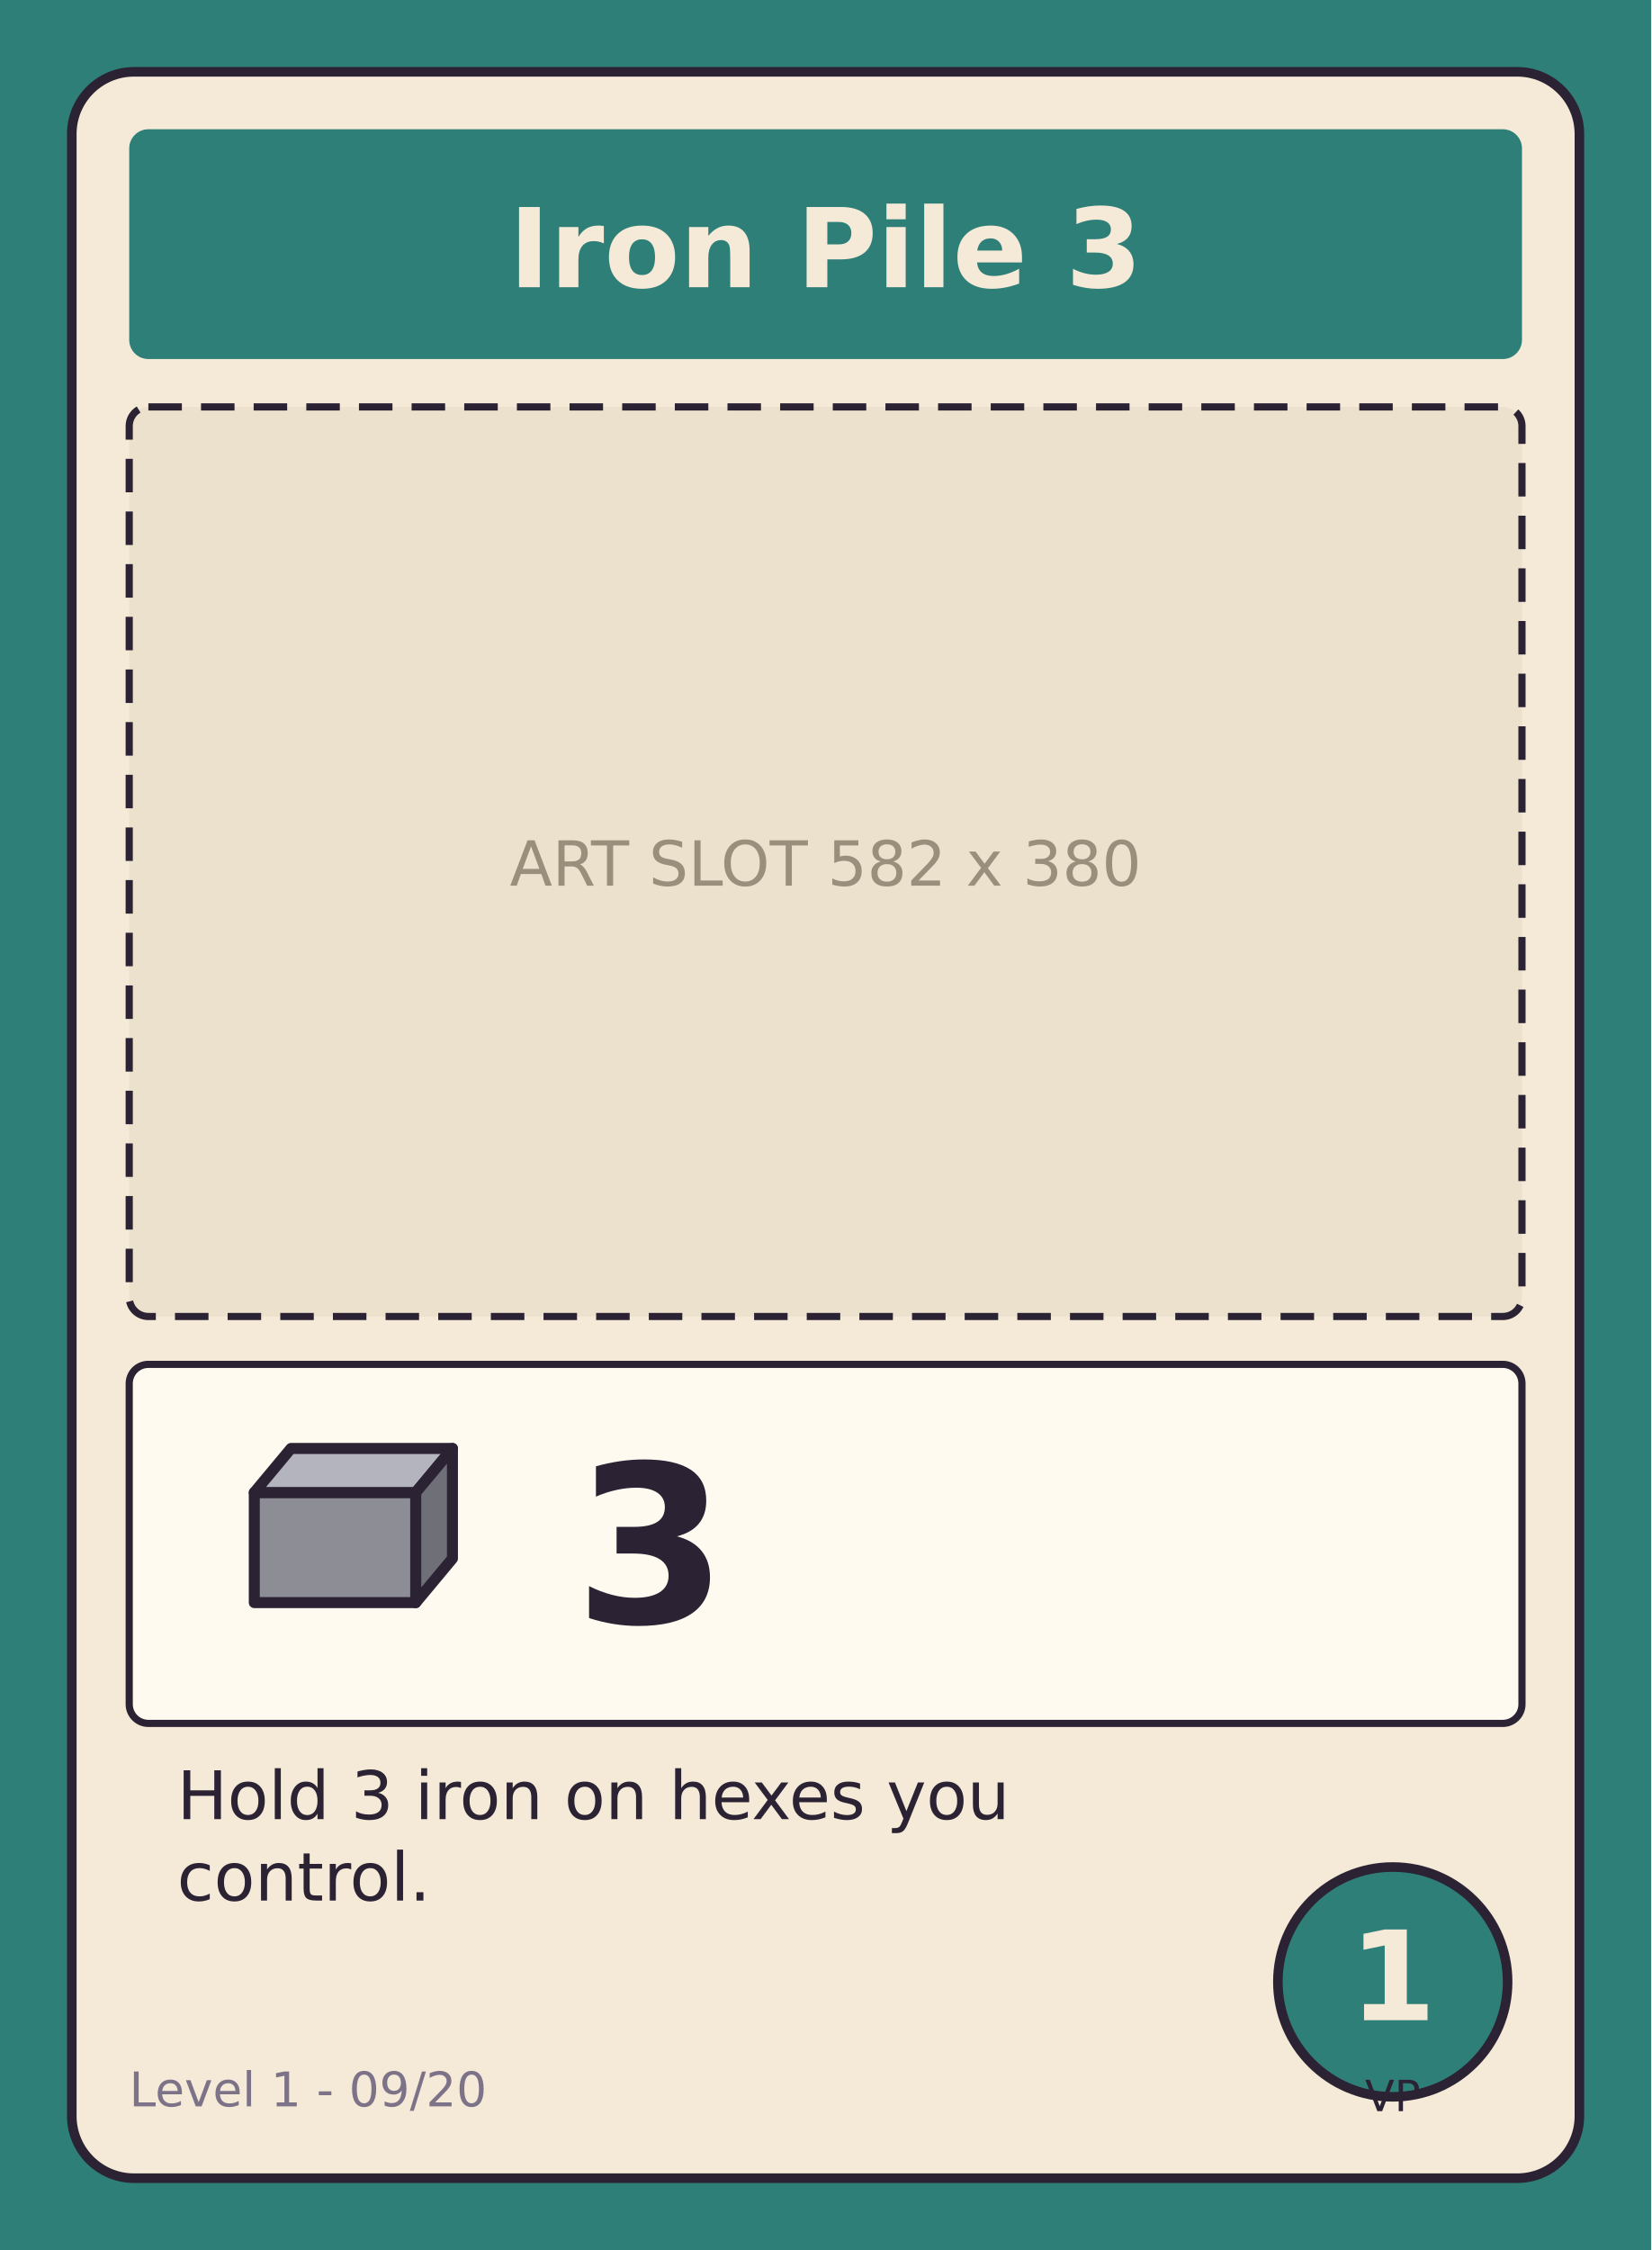
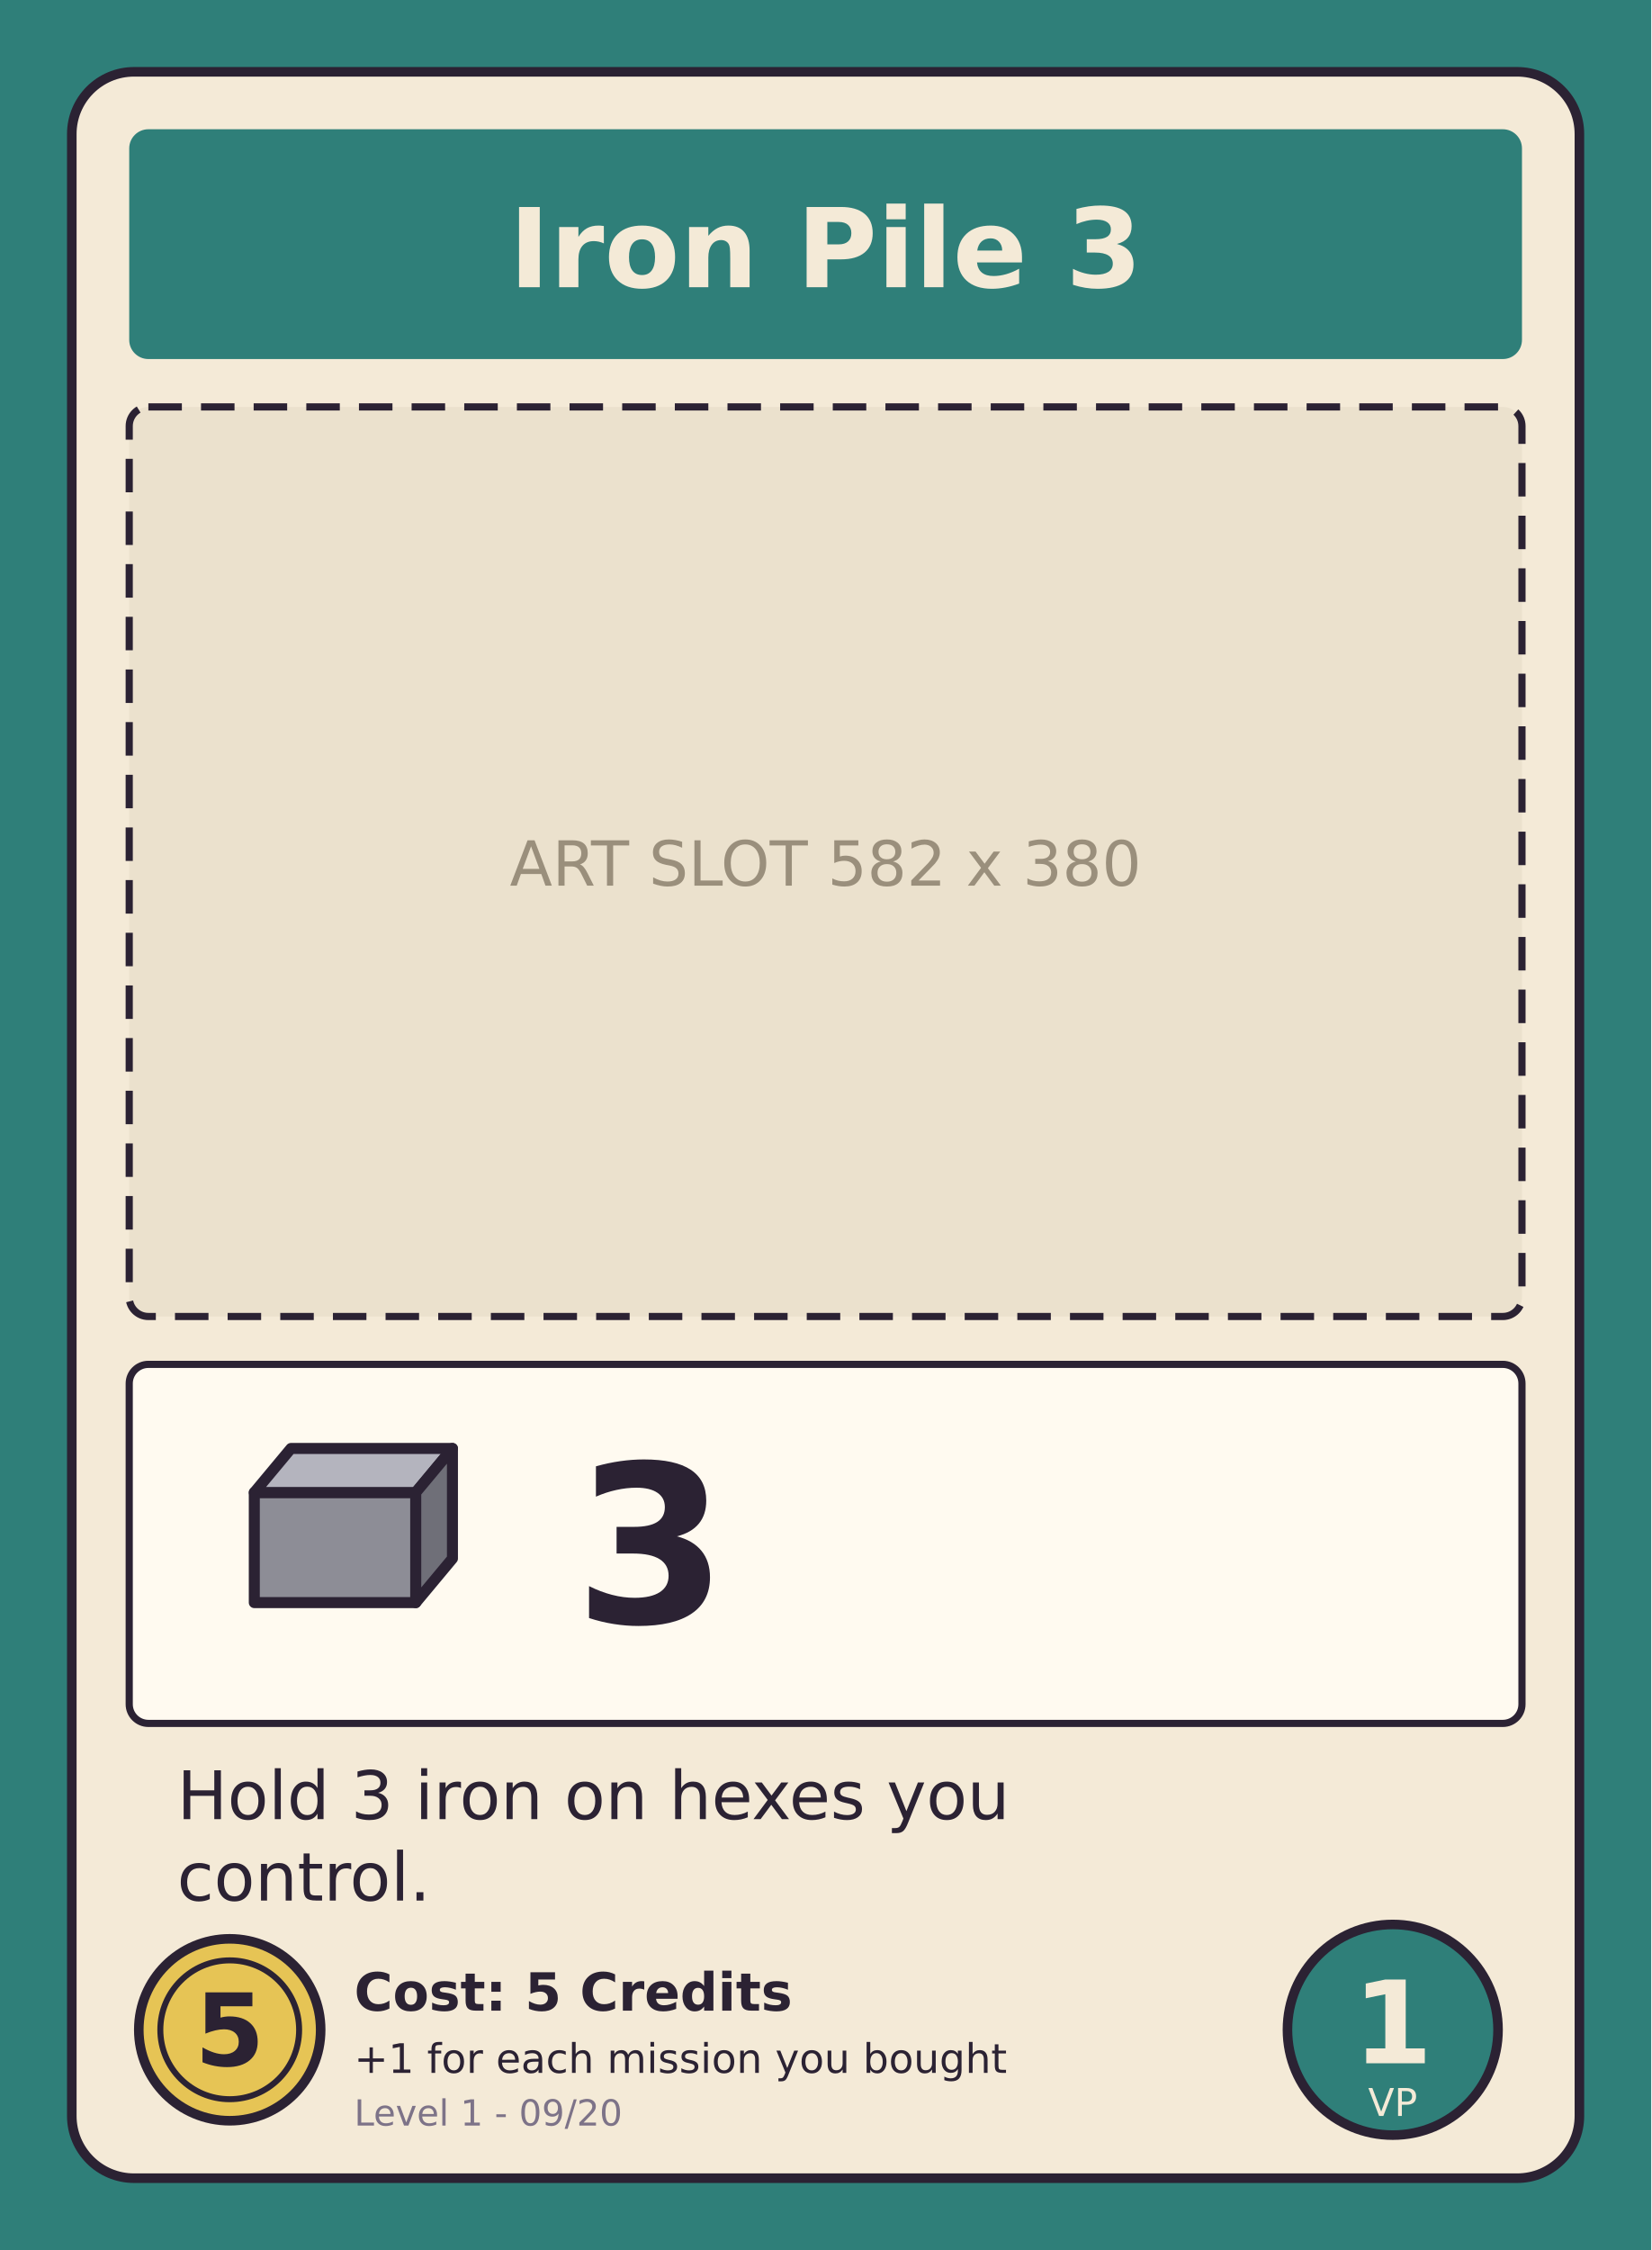
<svg xmlns="http://www.w3.org/2000/svg" viewBox="0 0 690 940" width="69.0mm" height="94.0mm" font-family="DejaVu Sans, Arial, sans-serif">
  <rect id="bleed" x="0" y="0" width="690" height="940" fill="#2f7f79" />
  <rect id="trim" x="30" y="30" width="630" height="880" rx="26" fill="#f4ead7" stroke="#2b2233" stroke-width="4" />
  <rect x="54" y="54" width="582" height="96" rx="8" fill="#2f7f79" />
  <text x="345.0" y="120" text-anchor="middle" font-size="46" font-weight="bold" fill="#f4ead7">Iron Pile 3</text>
  <g id="art-slot">
    <rect x="54" y="170" width="582" height="380" rx="8" fill="#ebe1cd" stroke="#2b2233" stroke-width="3" stroke-dasharray="14 8" />
    <text class="placeholder" x="345.0" y="370" text-anchor="middle" font-size="26" fill="#9a8f7c">ART SLOT 582 x 380</text>
  </g>
  <rect x="54" y="570" width="582" height="150" rx="8" fill="#fffaf0" stroke="#2b2233" stroke-width="3" />
  <g transform="translate(140,645) scale(1.533333)" stroke="#2b2233" stroke-width="3" stroke-linejoin="round" fill="none">
    <rect x="-22" y="-14" width="44" height="30" fill="#8d8d96" />
    <path d="M-22 -14 L-12 -26 L32 -26 L22 -14 Z" fill="#b4b4be" />
    <path d="M22 -14 L32 -26 L32 4 L22 16 Z" fill="#6f6f78" />
  </g>
  <text x="240" y="678" font-size="92" font-weight="bold" fill="#2b2233">3</text>
  <text x="74" y="760" font-size="28" fill="#2b2233">Hold 3 iron on hexes you</text>
  <text x="74" y="794" font-size="28" fill="#2b2233">control.</text>
-   <circle cx="582" cy="828" r="48" fill="#2f7f79" stroke="#2b2233" stroke-width="4" />
-   <text x="582" y="844" text-anchor="middle" font-size="52" font-weight="bold" fill="#f4ead7">1</text>
-   <text x="582" y="882" text-anchor="middle" font-size="18" fill="#2b2233">VP</text>
-   <text x="54" y="880" font-size="20" fill="#7d7388">Level 1  -  09/20</text>
+   <g id="cost">
+     <circle cx="96" cy="848" r="38" fill="#e6c455" stroke="#2b2233" stroke-width="4" />
+     <circle cx="96" cy="848" r="29" fill="none" stroke="#2b2233" stroke-width="2.5" />
+     <text x="96" y="863" text-anchor="middle" font-size="42" font-weight="bold" fill="#2b2233">5</text>
+   </g>
+   <text x="148" y="840" font-size="22" font-weight="bold" fill="#2b2233">Cost: 5 Credits</text>
+   <text x="148" y="866" font-size="17" fill="#2b2233">+1 for each mission you bought</text>
+   <text x="148" y="888" font-size="15" fill="#7d7388">Level 1  -  09/20</text>
+   <circle cx="582" cy="848" r="44" fill="#2f7f79" stroke="#2b2233" stroke-width="4" />
+   <text x="582" y="862" text-anchor="middle" font-size="48" font-weight="bold" fill="#f4ead7">1</text>
+   <text x="582" y="884" text-anchor="middle" font-size="16" fill="#f4ead7">VP</text>
</svg>
